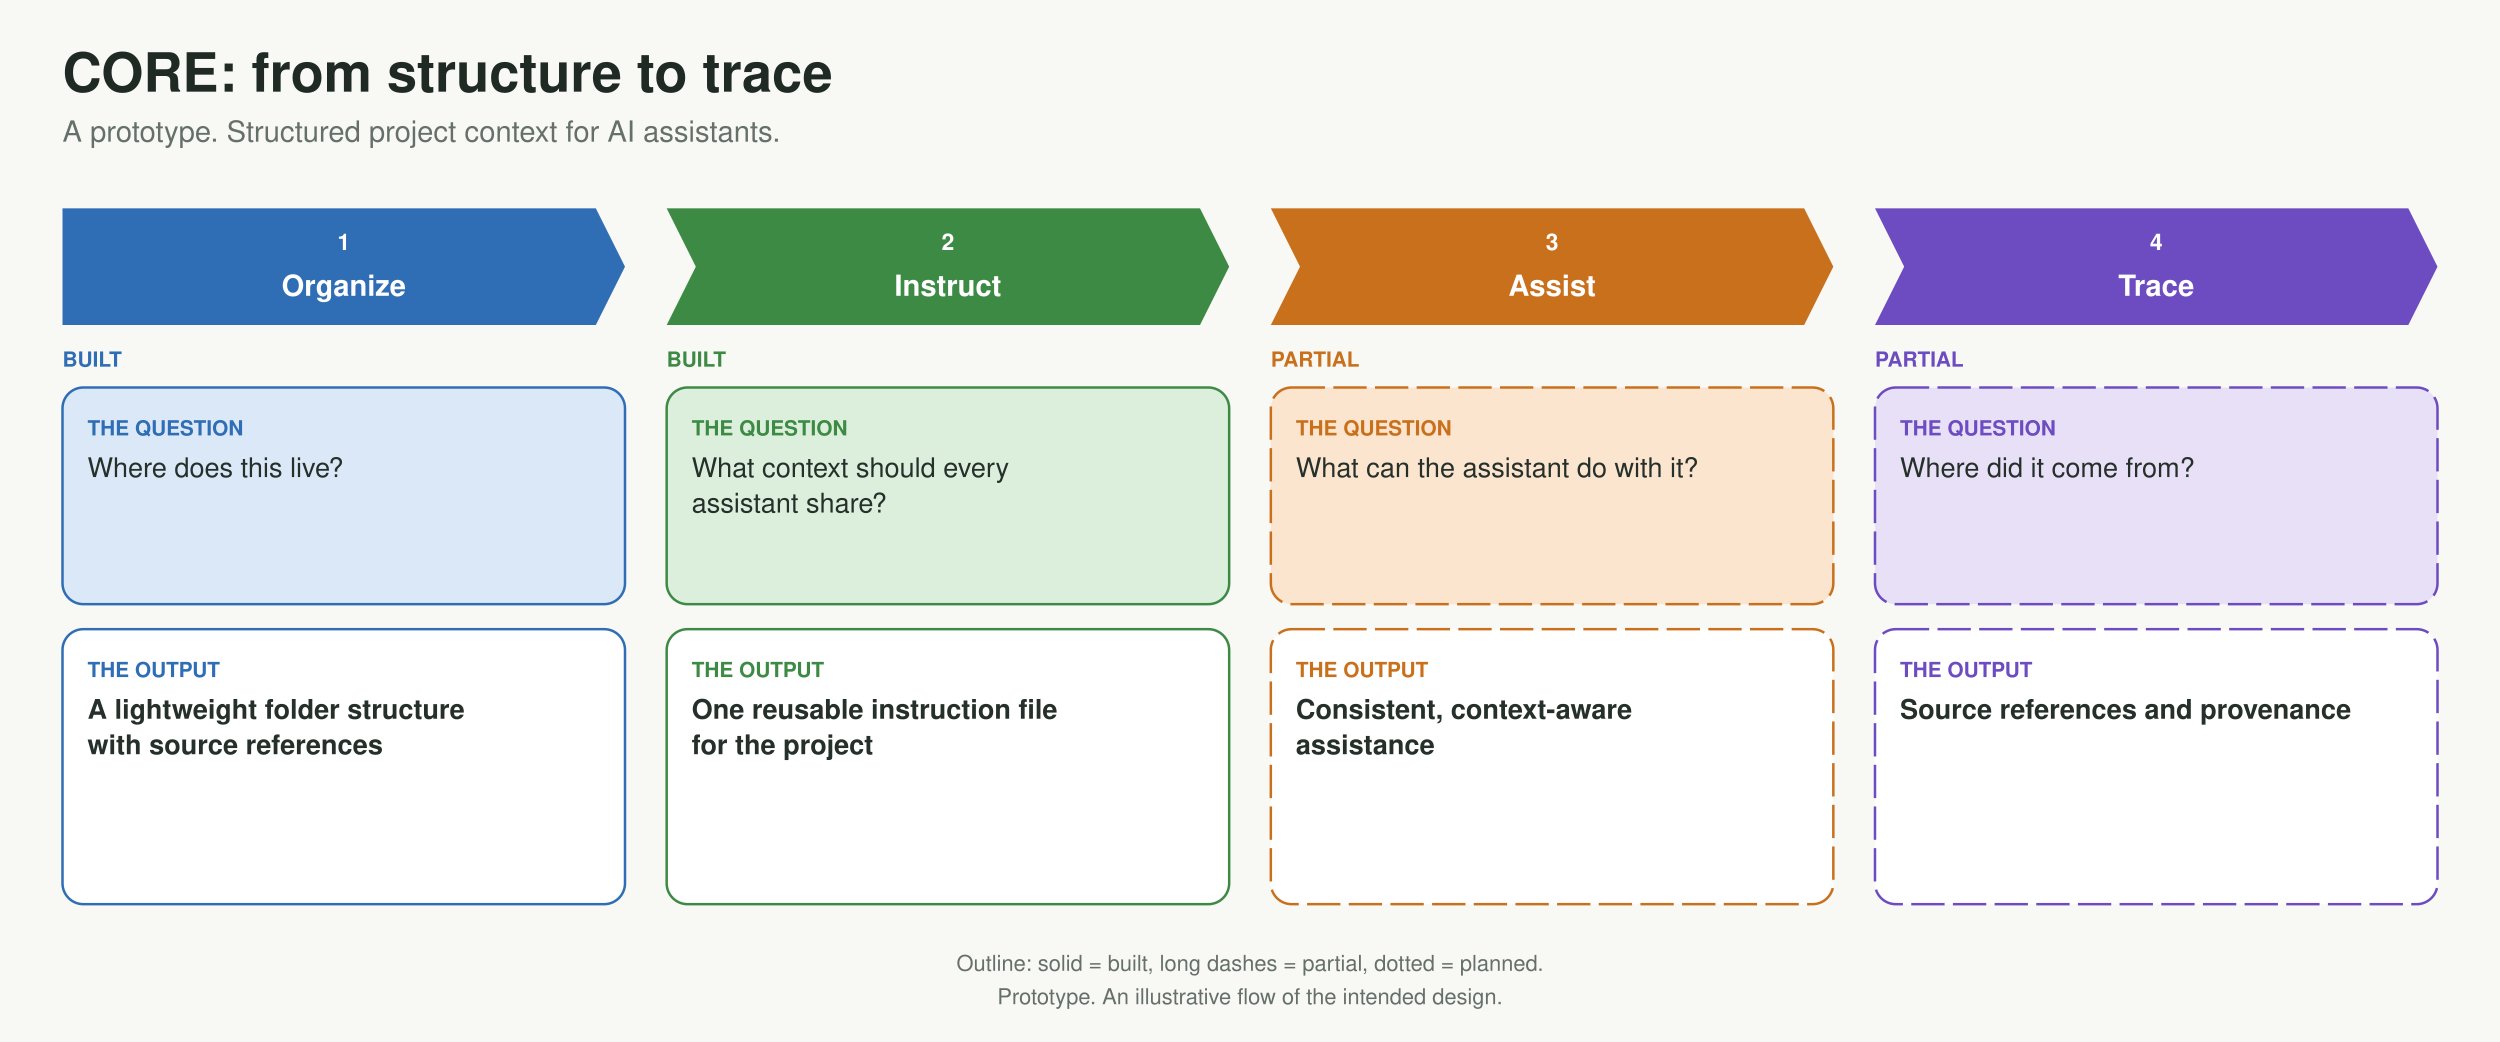
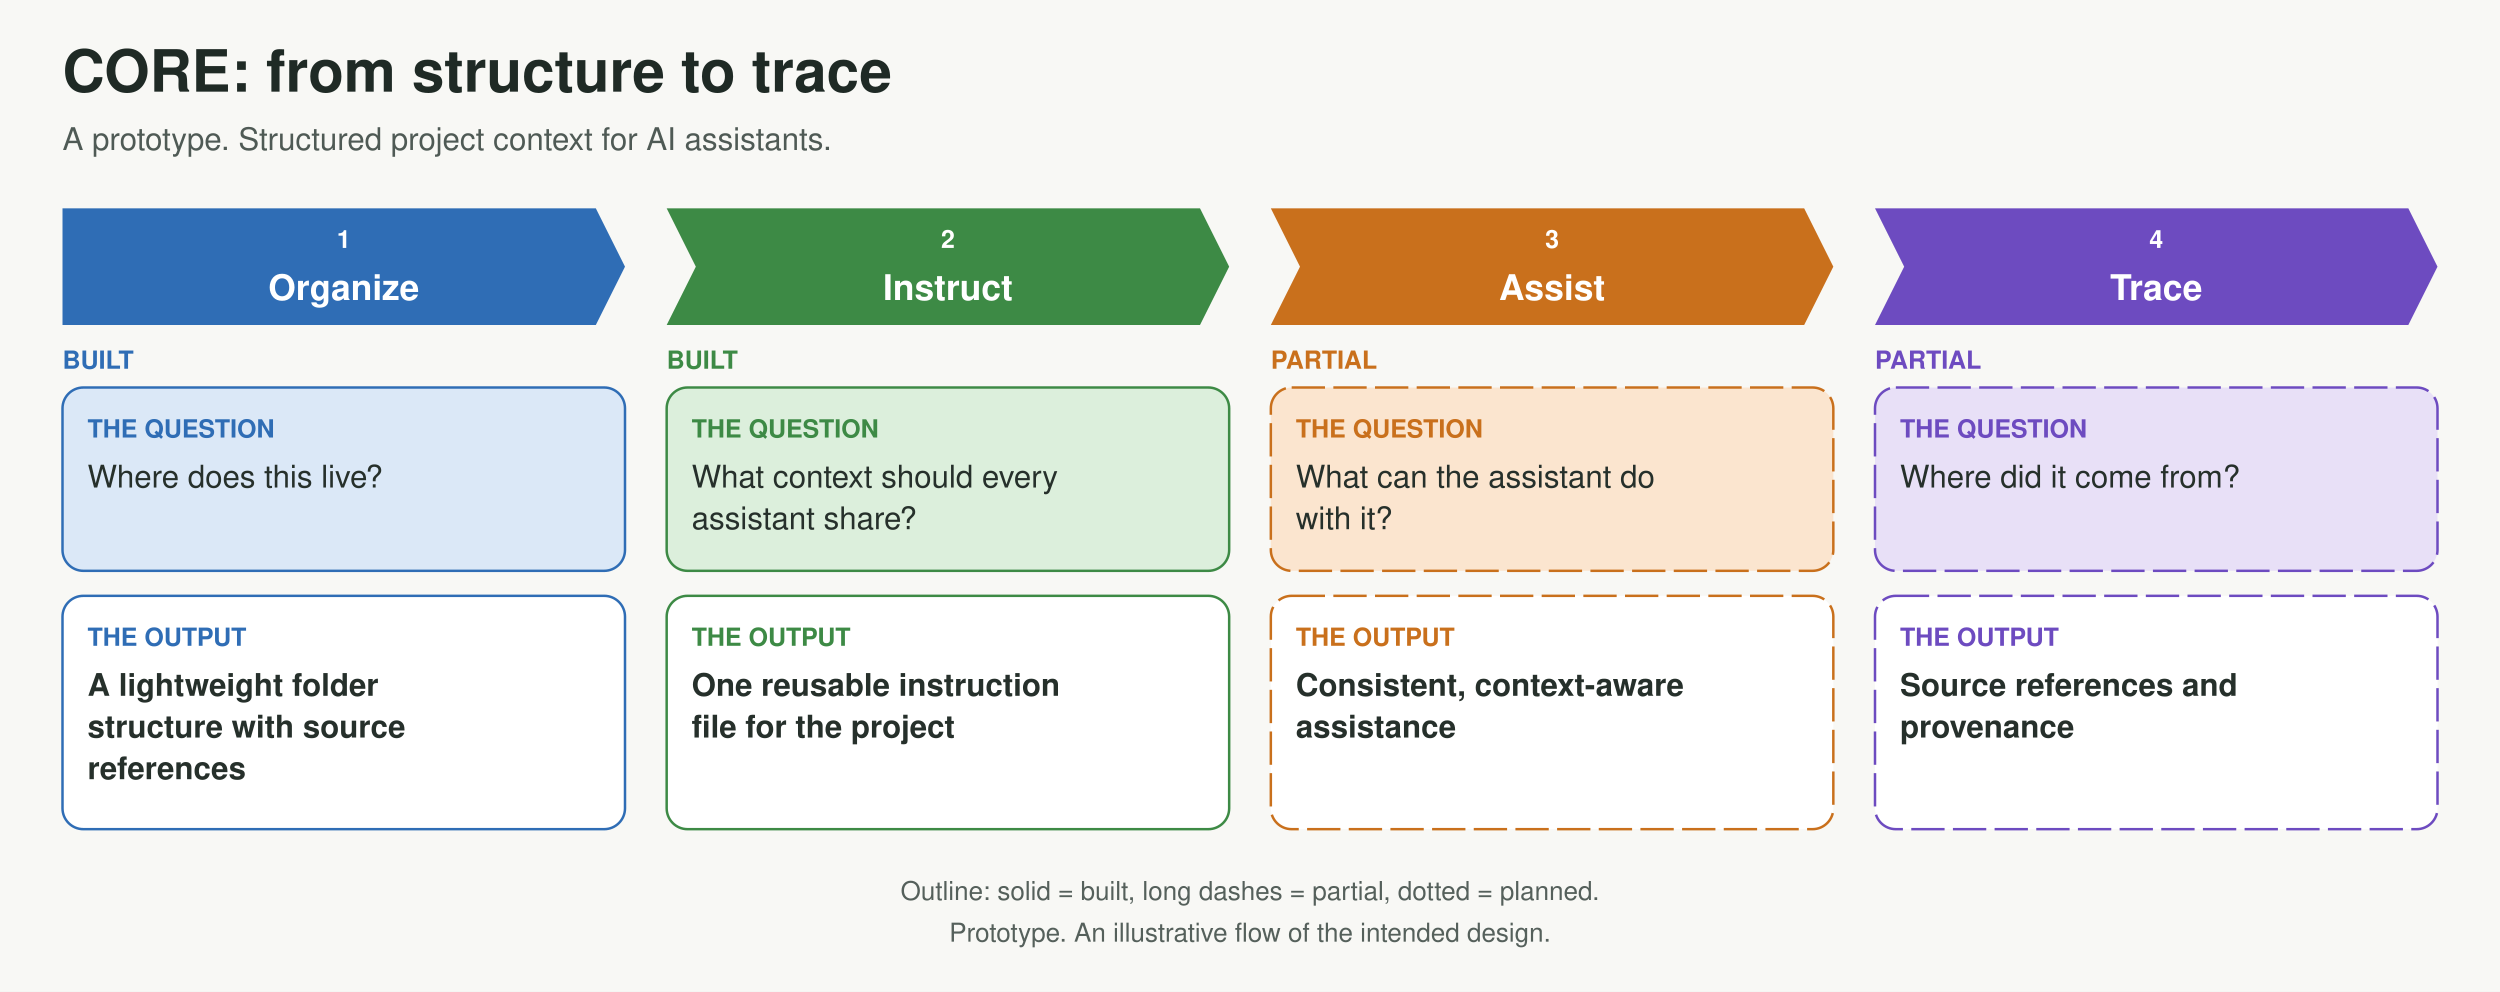
- <svg xmlns="http://www.w3.org/2000/svg" viewBox="0 0 1200 500" width="1200" height="500" role="img" aria-labelledby="t d">
-   <rect width="1200" height="500" fill="#f8f8f5" />
-   <text x="30" y="44" font-size="26" font-weight="700" fill="#1f2a25" text-anchor="start" font-family="Helvetica, Arial, sans-serif">CORE: from structure to trace</text>
-   <text x="30" y="68" font-size="14" font-weight="400" fill="#66706b" text-anchor="start" font-family="Helvetica, Arial, sans-serif">A prototype. Structured project context for AI assistants.</text>
+ <svg xmlns="http://www.w3.org/2000/svg" viewBox="0 0 1200 476" role="img" aria-labelledby="t d">
+   <rect width="1200" height="476" fill="#f8f8f5" />
+   <text x="30" y="44" font-size="28" font-weight="700" fill="#1f2a25" text-anchor="start" font-family="Helvetica, Arial, sans-serif">CORE: from structure to trace</text>
+   <text x="30" y="72" font-size="15" font-weight="400" fill="#4f5a55" text-anchor="start" font-family="Helvetica, Arial, sans-serif">A prototype. Structured project context for AI assistants.</text>
  <path d="M30 100 h256 l14 28 l-14 28 h-256 z" fill="#2f6db5" />
-   <text x="165" y="120" font-size="11" font-weight="700" fill="#ffffff" text-anchor="middle" font-family="Helvetica, Arial, sans-serif">1</text>
-   <text x="165" y="142" font-size="14" font-weight="700" fill="#ffffff" text-anchor="middle" font-family="Helvetica, Arial, sans-serif">Organize</text>
-   <text x="30" y="176" font-size="10" font-weight="700" fill="#2f6db5" text-anchor="start" font-family="Helvetica, Arial, sans-serif">BUILT</text>
-   <rect x="30" y="186" width="270" height="104" rx="10" fill="#dbe8f7" stroke="#2f6db5" stroke-width="1.2" />
-   <text x="42" y="209" font-size="10" font-weight="700" fill="#2f6db5" text-anchor="start" font-family="Helvetica, Arial, sans-serif">THE QUESTION</text>
-   <text x="42" y="229" font-size="13" font-weight="400" fill="#26302b" text-anchor="start" font-family="Helvetica, Arial, sans-serif">Where does this live?</text>
-   <rect x="30" y="302" width="270" height="132" rx="10" fill="#ffffff" stroke="#2f6db5" stroke-width="1.2" />
-   <text x="42" y="325" font-size="10" font-weight="700" fill="#2f6db5" text-anchor="start" font-family="Helvetica, Arial, sans-serif">THE OUTPUT</text>
-   <text x="42" y="345" font-size="13" font-weight="600" fill="#26302b" text-anchor="start" font-family="Helvetica, Arial, sans-serif">A lightweight folder structure</text>
-   <text x="42" y="362" font-size="13" font-weight="600" fill="#26302b" text-anchor="start" font-family="Helvetica, Arial, sans-serif">with source references</text>
+   <text x="165" y="119" font-size="12" font-weight="700" fill="#ffffff" text-anchor="middle" font-family="Helvetica, Arial, sans-serif">1</text>
+   <text x="165" y="144" font-size="17" font-weight="700" fill="#ffffff" text-anchor="middle" font-family="Helvetica, Arial, sans-serif">Organize</text>
+   <text x="30" y="177" font-size="12" font-weight="700" fill="#2f6db5" text-anchor="start" font-family="Helvetica, Arial, sans-serif">BUILT</text>
+   <rect x="30" y="186" width="270" height="88" rx="10" fill="#dbe8f7" stroke="#2f6db5" stroke-width="1.2" />
+   <text x="42" y="210" font-size="12" font-weight="700" fill="#2f6db5" text-anchor="start" font-family="Helvetica, Arial, sans-serif">THE QUESTION</text>
+   <text x="42" y="234" font-size="15" font-weight="400" fill="#26302b" text-anchor="start" font-family="Helvetica, Arial, sans-serif">Where does this live?</text>
+   <rect x="30" y="286" width="270" height="112" rx="10" fill="#ffffff" stroke="#2f6db5" stroke-width="1.2" />
+   <text x="42" y="310" font-size="12" font-weight="700" fill="#2f6db5" text-anchor="start" font-family="Helvetica, Arial, sans-serif">THE OUTPUT</text>
+   <text x="42" y="334" font-size="15" font-weight="600" fill="#26302b" text-anchor="start" font-family="Helvetica, Arial, sans-serif">A lightweight folder</text>
+   <text x="42" y="354" font-size="15" font-weight="600" fill="#26302b" text-anchor="start" font-family="Helvetica, Arial, sans-serif">structure with source</text>
+   <text x="42" y="374" font-size="15" font-weight="600" fill="#26302b" text-anchor="start" font-family="Helvetica, Arial, sans-serif">references</text>
  <path d="M320 100 h256 l14 28 l-14 28 h-256 l14 -28 z" fill="#3d8a45" />
-   <text x="455" y="120" font-size="11" font-weight="700" fill="#ffffff" text-anchor="middle" font-family="Helvetica, Arial, sans-serif">2</text>
-   <text x="455" y="142" font-size="14" font-weight="700" fill="#ffffff" text-anchor="middle" font-family="Helvetica, Arial, sans-serif">Instruct</text>
-   <text x="320" y="176" font-size="10" font-weight="700" fill="#3d8a45" text-anchor="start" font-family="Helvetica, Arial, sans-serif">BUILT</text>
-   <rect x="320" y="186" width="270" height="104" rx="10" fill="#dcefdc" stroke="#3d8a45" stroke-width="1.2" />
-   <text x="332" y="209" font-size="10" font-weight="700" fill="#3d8a45" text-anchor="start" font-family="Helvetica, Arial, sans-serif">THE QUESTION</text>
-   <text x="332" y="229" font-size="13" font-weight="400" fill="#26302b" text-anchor="start" font-family="Helvetica, Arial, sans-serif">What context should every</text>
-   <text x="332" y="246" font-size="13" font-weight="400" fill="#26302b" text-anchor="start" font-family="Helvetica, Arial, sans-serif">assistant share?</text>
-   <rect x="320" y="302" width="270" height="132" rx="10" fill="#ffffff" stroke="#3d8a45" stroke-width="1.2" />
-   <text x="332" y="325" font-size="10" font-weight="700" fill="#3d8a45" text-anchor="start" font-family="Helvetica, Arial, sans-serif">THE OUTPUT</text>
-   <text x="332" y="345" font-size="13" font-weight="600" fill="#26302b" text-anchor="start" font-family="Helvetica, Arial, sans-serif">One reusable instruction file</text>
-   <text x="332" y="362" font-size="13" font-weight="600" fill="#26302b" text-anchor="start" font-family="Helvetica, Arial, sans-serif">for the project</text>
+   <text x="455" y="119" font-size="12" font-weight="700" fill="#ffffff" text-anchor="middle" font-family="Helvetica, Arial, sans-serif">2</text>
+   <text x="455" y="144" font-size="17" font-weight="700" fill="#ffffff" text-anchor="middle" font-family="Helvetica, Arial, sans-serif">Instruct</text>
+   <text x="320" y="177" font-size="12" font-weight="700" fill="#3d8a45" text-anchor="start" font-family="Helvetica, Arial, sans-serif">BUILT</text>
+   <rect x="320" y="186" width="270" height="88" rx="10" fill="#dcefdc" stroke="#3d8a45" stroke-width="1.2" />
+   <text x="332" y="210" font-size="12" font-weight="700" fill="#3d8a45" text-anchor="start" font-family="Helvetica, Arial, sans-serif">THE QUESTION</text>
+   <text x="332" y="234" font-size="15" font-weight="400" fill="#26302b" text-anchor="start" font-family="Helvetica, Arial, sans-serif">What context should every</text>
+   <text x="332" y="254" font-size="15" font-weight="400" fill="#26302b" text-anchor="start" font-family="Helvetica, Arial, sans-serif">assistant share?</text>
+   <rect x="320" y="286" width="270" height="112" rx="10" fill="#ffffff" stroke="#3d8a45" stroke-width="1.2" />
+   <text x="332" y="310" font-size="12" font-weight="700" fill="#3d8a45" text-anchor="start" font-family="Helvetica, Arial, sans-serif">THE OUTPUT</text>
+   <text x="332" y="334" font-size="15" font-weight="600" fill="#26302b" text-anchor="start" font-family="Helvetica, Arial, sans-serif">One reusable instruction</text>
+   <text x="332" y="354" font-size="15" font-weight="600" fill="#26302b" text-anchor="start" font-family="Helvetica, Arial, sans-serif">file for the project</text>
  <path d="M610 100 h256 l14 28 l-14 28 h-256 l14 -28 z" fill="#c9701c" />
-   <text x="745" y="120" font-size="11" font-weight="700" fill="#ffffff" text-anchor="middle" font-family="Helvetica, Arial, sans-serif">3</text>
-   <text x="745" y="142" font-size="14" font-weight="700" fill="#ffffff" text-anchor="middle" font-family="Helvetica, Arial, sans-serif">Assist</text>
-   <text x="610" y="176" font-size="10" font-weight="700" fill="#c9701c" text-anchor="start" font-family="Helvetica, Arial, sans-serif">PARTIAL</text>
-   <rect x="610" y="186" width="270" height="104" rx="10" fill="#fbe5cf" stroke="#c9701c" stroke-width="1.2" stroke-dasharray="16 4" />
-   <text x="622" y="209" font-size="10" font-weight="700" fill="#c9701c" text-anchor="start" font-family="Helvetica, Arial, sans-serif">THE QUESTION</text>
-   <text x="622" y="229" font-size="13" font-weight="400" fill="#26302b" text-anchor="start" font-family="Helvetica, Arial, sans-serif">What can the assistant do with it?</text>
-   <rect x="610" y="302" width="270" height="132" rx="10" fill="#ffffff" stroke="#c9701c" stroke-width="1.2" stroke-dasharray="16 4" />
-   <text x="622" y="325" font-size="10" font-weight="700" fill="#c9701c" text-anchor="start" font-family="Helvetica, Arial, sans-serif">THE OUTPUT</text>
-   <text x="622" y="345" font-size="13" font-weight="600" fill="#26302b" text-anchor="start" font-family="Helvetica, Arial, sans-serif">Consistent, context-aware</text>
-   <text x="622" y="362" font-size="13" font-weight="600" fill="#26302b" text-anchor="start" font-family="Helvetica, Arial, sans-serif">assistance</text>
+   <text x="745" y="119" font-size="12" font-weight="700" fill="#ffffff" text-anchor="middle" font-family="Helvetica, Arial, sans-serif">3</text>
+   <text x="745" y="144" font-size="17" font-weight="700" fill="#ffffff" text-anchor="middle" font-family="Helvetica, Arial, sans-serif">Assist</text>
+   <text x="610" y="177" font-size="12" font-weight="700" fill="#c9701c" text-anchor="start" font-family="Helvetica, Arial, sans-serif">PARTIAL</text>
+   <rect x="610" y="186" width="270" height="88" rx="10" fill="#fbe5cf" stroke="#c9701c" stroke-width="1.2" stroke-dasharray="16 4" />
+   <text x="622" y="210" font-size="12" font-weight="700" fill="#c9701c" text-anchor="start" font-family="Helvetica, Arial, sans-serif">THE QUESTION</text>
+   <text x="622" y="234" font-size="15" font-weight="400" fill="#26302b" text-anchor="start" font-family="Helvetica, Arial, sans-serif">What can the assistant do</text>
+   <text x="622" y="254" font-size="15" font-weight="400" fill="#26302b" text-anchor="start" font-family="Helvetica, Arial, sans-serif">with it?</text>
+   <rect x="610" y="286" width="270" height="112" rx="10" fill="#ffffff" stroke="#c9701c" stroke-width="1.2" stroke-dasharray="16 4" />
+   <text x="622" y="310" font-size="12" font-weight="700" fill="#c9701c" text-anchor="start" font-family="Helvetica, Arial, sans-serif">THE OUTPUT</text>
+   <text x="622" y="334" font-size="15" font-weight="600" fill="#26302b" text-anchor="start" font-family="Helvetica, Arial, sans-serif">Consistent, context-aware</text>
+   <text x="622" y="354" font-size="15" font-weight="600" fill="#26302b" text-anchor="start" font-family="Helvetica, Arial, sans-serif">assistance</text>
  <path d="M900 100 h256 l14 28 l-14 28 h-256 l14 -28 z" fill="#6d4bc0" />
-   <text x="1035" y="120" font-size="11" font-weight="700" fill="#ffffff" text-anchor="middle" font-family="Helvetica, Arial, sans-serif">4</text>
-   <text x="1035" y="142" font-size="14" font-weight="700" fill="#ffffff" text-anchor="middle" font-family="Helvetica, Arial, sans-serif">Trace</text>
-   <text x="900" y="176" font-size="10" font-weight="700" fill="#6d4bc0" text-anchor="start" font-family="Helvetica, Arial, sans-serif">PARTIAL</text>
-   <rect x="900" y="186" width="270" height="104" rx="10" fill="#e8e0f7" stroke="#6d4bc0" stroke-width="1.2" stroke-dasharray="16 4" />
-   <text x="912" y="209" font-size="10" font-weight="700" fill="#6d4bc0" text-anchor="start" font-family="Helvetica, Arial, sans-serif">THE QUESTION</text>
-   <text x="912" y="229" font-size="13" font-weight="400" fill="#26302b" text-anchor="start" font-family="Helvetica, Arial, sans-serif">Where did it come from?</text>
-   <rect x="900" y="302" width="270" height="132" rx="10" fill="#ffffff" stroke="#6d4bc0" stroke-width="1.2" stroke-dasharray="16 4" />
-   <text x="912" y="325" font-size="10" font-weight="700" fill="#6d4bc0" text-anchor="start" font-family="Helvetica, Arial, sans-serif">THE OUTPUT</text>
-   <text x="912" y="345" font-size="13" font-weight="600" fill="#26302b" text-anchor="start" font-family="Helvetica, Arial, sans-serif">Source references and provenance</text>
-   <text x="600.0" y="466" font-size="10.5" font-weight="400" fill="#66706b" text-anchor="middle" font-family="Helvetica, Arial, sans-serif">Outline: solid = built, long dashes = partial, dotted = planned.</text>
-   <text x="600.0" y="482" font-size="10.5" font-weight="400" fill="#66706b" text-anchor="middle" font-family="Helvetica, Arial, sans-serif">Prototype. An illustrative flow of the intended design.</text>
+   <text x="1035" y="119" font-size="12" font-weight="700" fill="#ffffff" text-anchor="middle" font-family="Helvetica, Arial, sans-serif">4</text>
+   <text x="1035" y="144" font-size="17" font-weight="700" fill="#ffffff" text-anchor="middle" font-family="Helvetica, Arial, sans-serif">Trace</text>
+   <text x="900" y="177" font-size="12" font-weight="700" fill="#6d4bc0" text-anchor="start" font-family="Helvetica, Arial, sans-serif">PARTIAL</text>
+   <rect x="900" y="186" width="270" height="88" rx="10" fill="#e8e0f7" stroke="#6d4bc0" stroke-width="1.2" stroke-dasharray="16 4" />
+   <text x="912" y="210" font-size="12" font-weight="700" fill="#6d4bc0" text-anchor="start" font-family="Helvetica, Arial, sans-serif">THE QUESTION</text>
+   <text x="912" y="234" font-size="15" font-weight="400" fill="#26302b" text-anchor="start" font-family="Helvetica, Arial, sans-serif">Where did it come from?</text>
+   <rect x="900" y="286" width="270" height="112" rx="10" fill="#ffffff" stroke="#6d4bc0" stroke-width="1.2" stroke-dasharray="16 4" />
+   <text x="912" y="310" font-size="12" font-weight="700" fill="#6d4bc0" text-anchor="start" font-family="Helvetica, Arial, sans-serif">THE OUTPUT</text>
+   <text x="912" y="334" font-size="15" font-weight="600" fill="#26302b" text-anchor="start" font-family="Helvetica, Arial, sans-serif">Source references and</text>
+   <text x="912" y="354" font-size="15" font-weight="600" fill="#26302b" text-anchor="start" font-family="Helvetica, Arial, sans-serif">provenance</text>
+   <text x="600.0" y="432" font-size="12.5" font-weight="400" fill="#55605b" text-anchor="middle" font-family="Helvetica, Arial, sans-serif">Outline: solid = built, long dashes = partial, dotted = planned.</text>
+   <text x="600.0" y="452" font-size="12.5" font-weight="400" fill="#55605b" text-anchor="middle" font-family="Helvetica, Arial, sans-serif">Prototype. An illustrative flow of the intended design.</text>
</svg>
